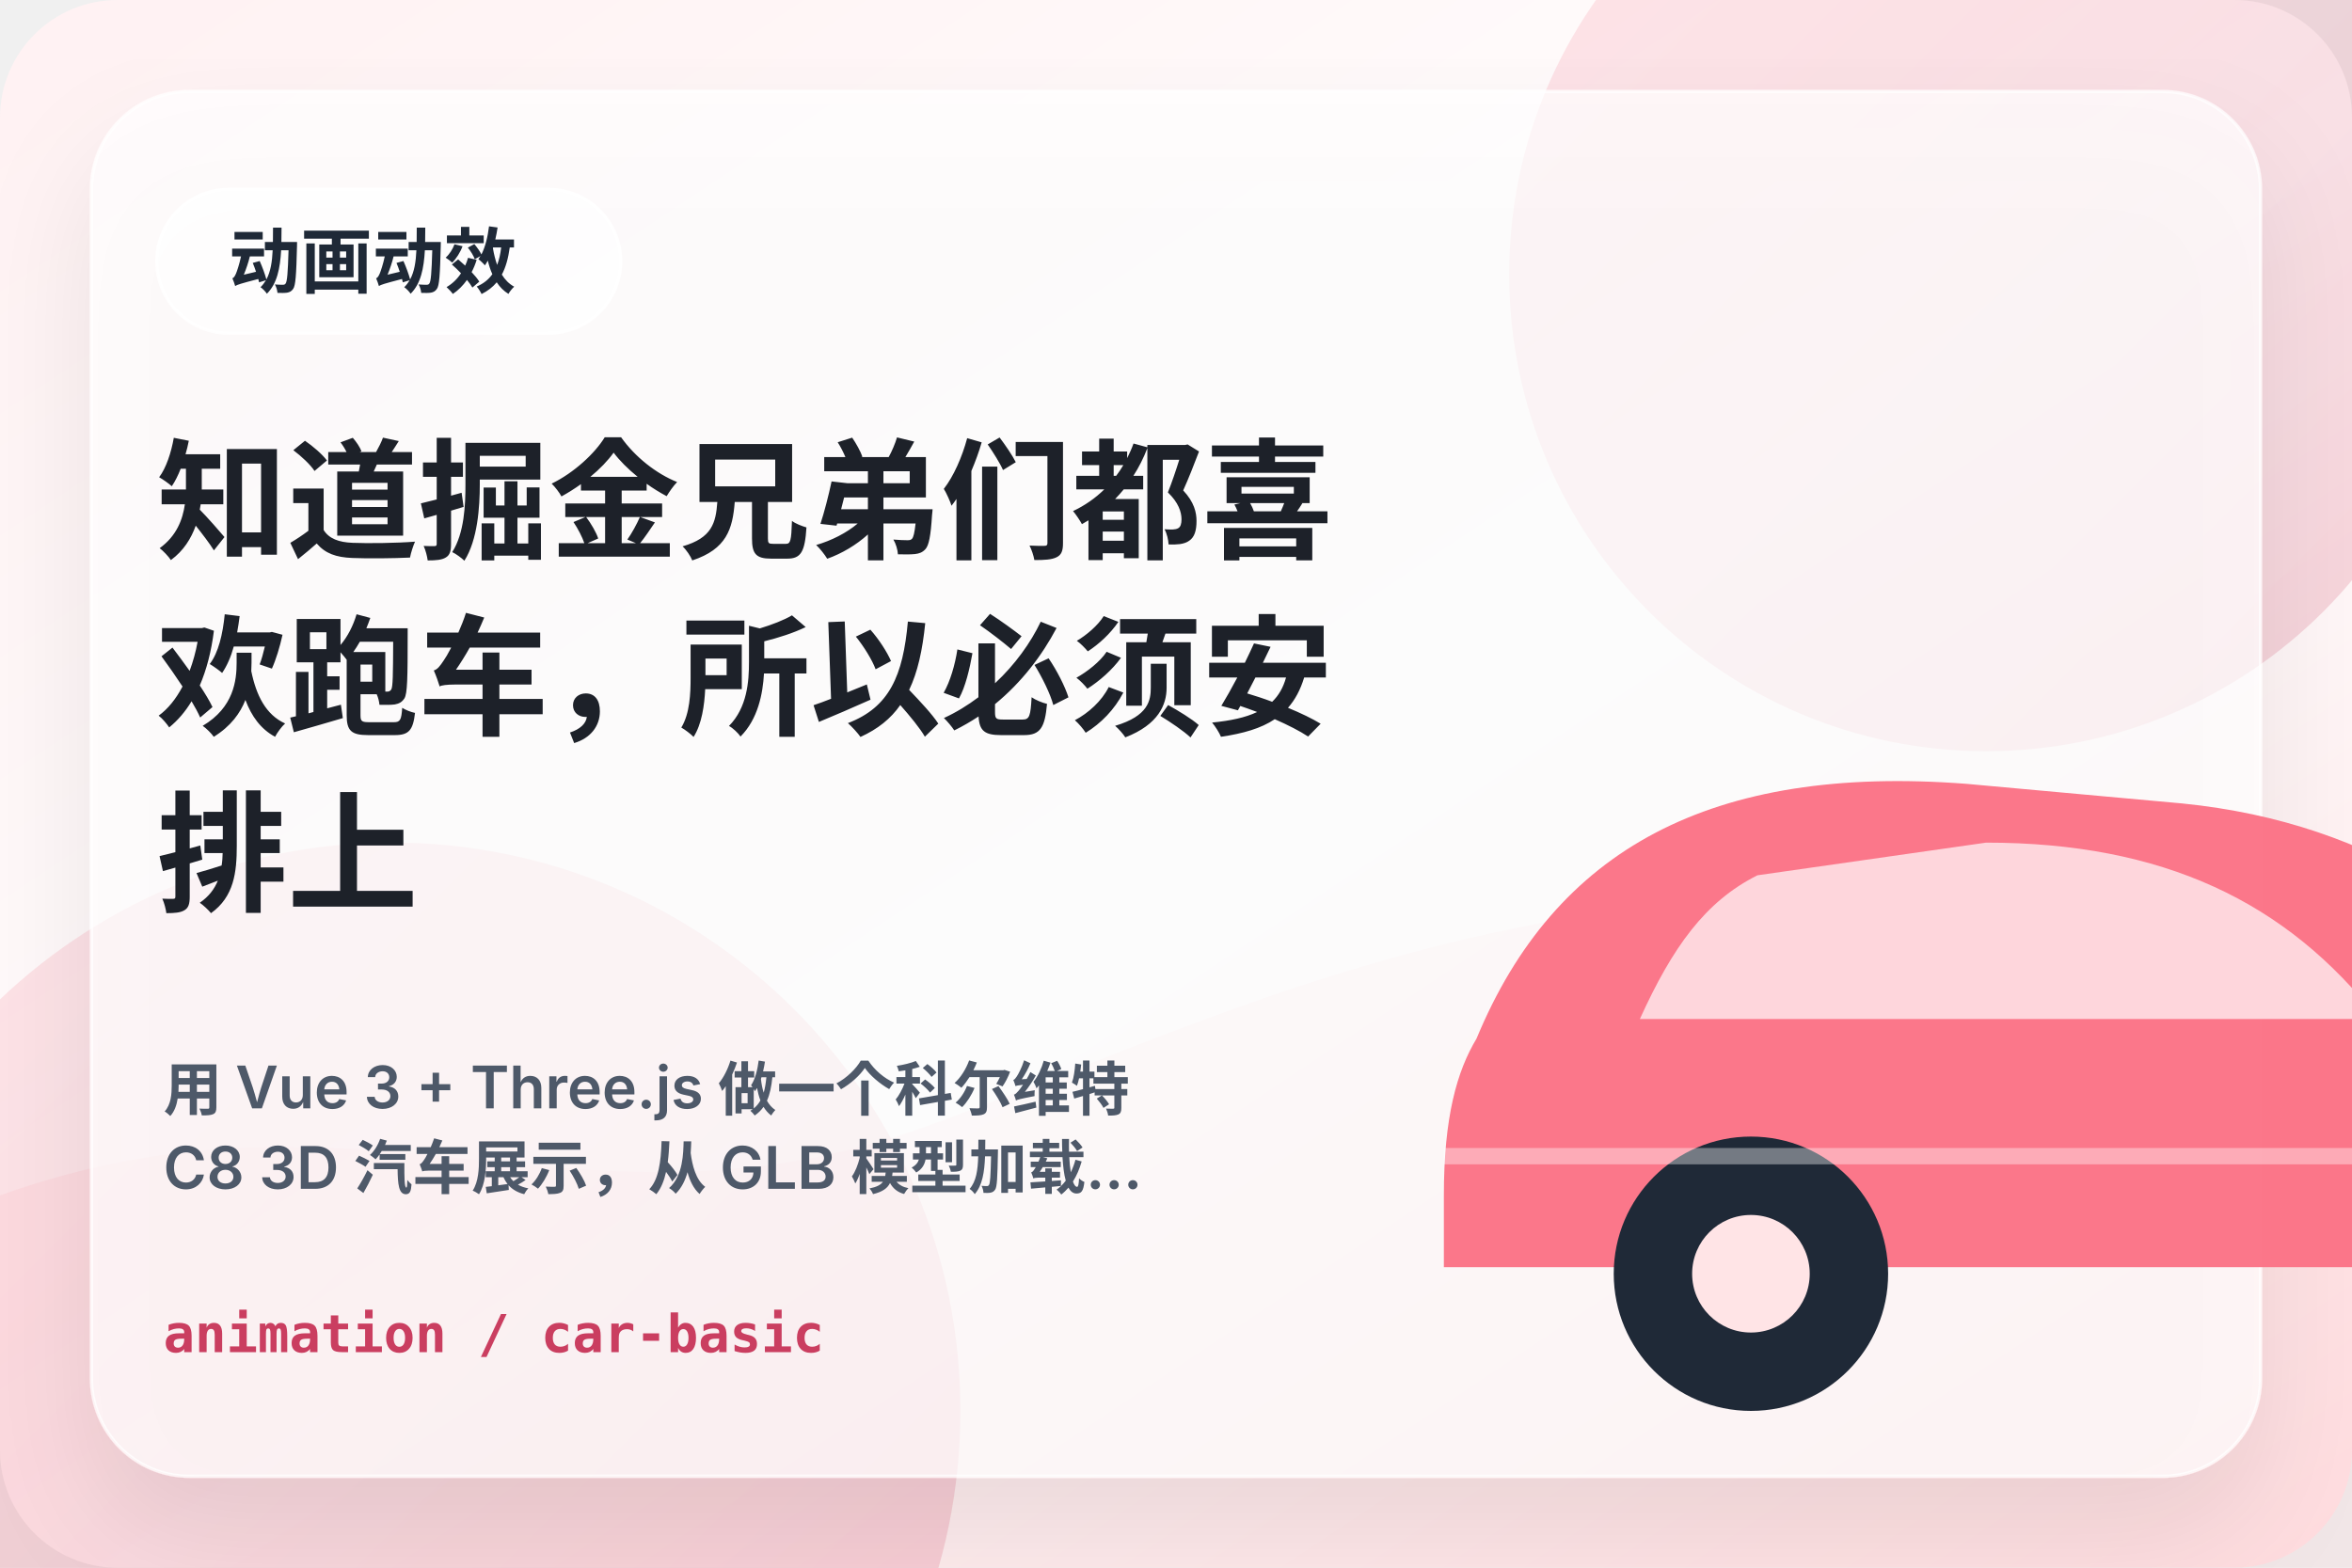
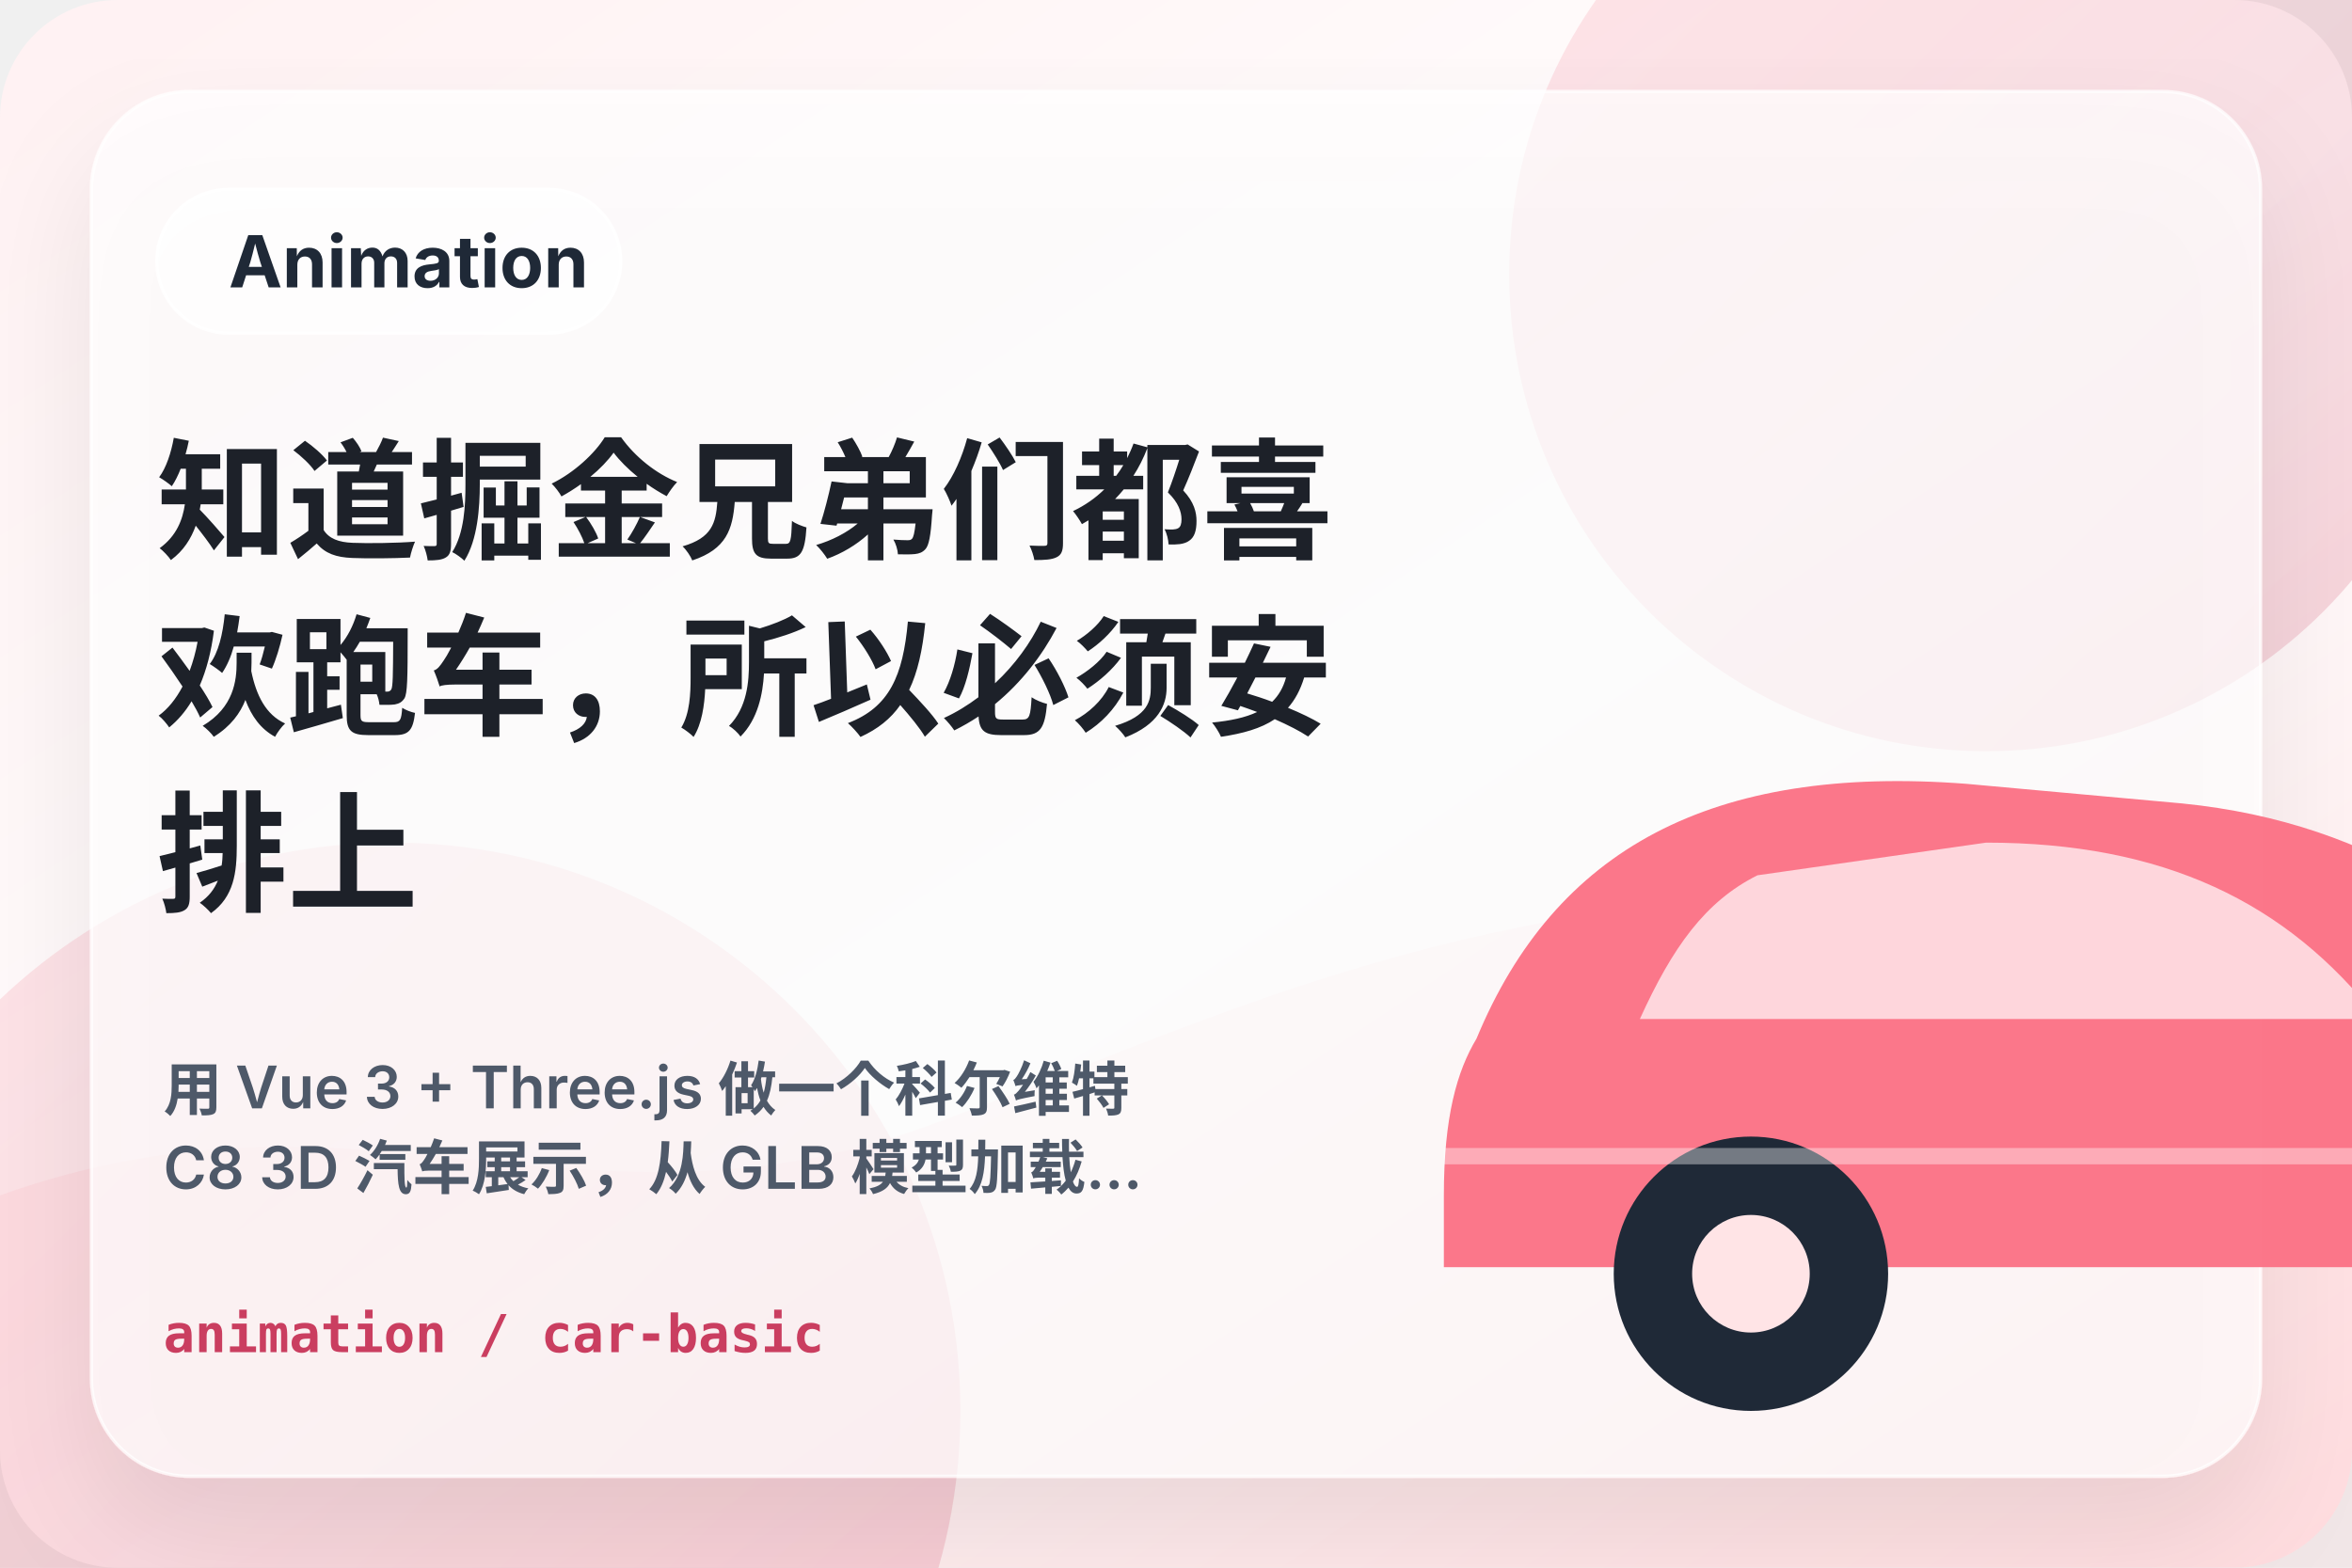
<svg xmlns="http://www.w3.org/2000/svg" viewBox="0 0 720 480" role="img" aria-labelledby="title desc">
  <defs>
    <linearGradient id="bg" x1="0" y1="0" x2="1" y2="1">
      <stop offset="0%" stop-color="#fff1f2" />
      <stop offset="54%" stop-color="#ffffff" />
      <stop offset="100%" stop-color="#ffe4e6" />
    </linearGradient>
    <linearGradient id="accent" x1="0" y1="0" x2="1" y2="1">
      <stop offset="0%" stop-color="#fb7185" />
      <stop offset="100%" stop-color="#be123c" />
    </linearGradient>
    <filter id="shadow" x="-20%" y="-20%" width="140%" height="150%">
      <feDropShadow dx="0" dy="18" stdDeviation="18" flood-color="#1d2129" flood-opacity="0.12" />
    </filter>
    <style>
      .bg {
        fill: url(#bg);
      }
      .orb {
        fill: url(#accent);
        opacity: 0.16;
      }
      .panel {
        fill: rgba(255, 255, 255, 0.68);
        stroke: rgba(255, 255, 255, 0.72);
        filter: url(#shadow);
      }
      .tag {
        fill: #1f2937;
        font:
          700 22px Inter,
          'Microsoft YaHei',
          sans-serif;
        letter-spacing: 0;
      }
      .tag-bg {
        fill: rgba(255, 255, 255, 0.72);
        stroke: rgba(255, 255, 255, 0.9);
      }
      .title-line {
        fill: #1d2129;
        font:
          800 40px Inter,
          'Microsoft YaHei',
          sans-serif;
        letter-spacing: 0;
      }
      .desc-line {
        fill: #4e5969;
        font:
          600 18px Inter,
          'Microsoft YaHei',
          sans-serif;
        letter-spacing: 0;
      }
      .slug {
        fill: #be123c;
        font:
          700 16px 'Cascadia Mono',
          Consolas,
          monospace;
        opacity: 0.8;
      }
    </style>
  </defs>
  <rect class="bg" width="720" height="480" rx="36" />
  <circle class="orb" cx="608" cy="84" r="146" />
  <circle class="orb" cx="120" cy="432" r="174" />
  <path d="M0 366 C112 326 178 384 286 344 C390 306 492 246 720 286 L720 480 L0 480 Z" fill="#fb7185" opacity="0.08" />
  <rect class="panel" x="28" y="28" width="664" height="424" rx="30" />
  <rect class="tag-bg" x="48" y="58" width="142" height="44" rx="22" />
-   <text class="tag" x="70" y="88">动画动效</text>
+   <text class="tag" x="70" y="88">Animation</text>
  <g transform="translate(424 224)">
    <path d="M28 94 C52 36 100 10 178 16 L244 22 C304 28 344 58 372 96 L418 104 C440 108 454 122 454 146 L454 164 L18 164 L18 142 C18 118 22 104 28 94 Z" fill="#fb7185" opacity="0.96" />
    <path d="M114 44 L184 34 C238 34 276 52 304 88 L78 88 C88 66 98 52 114 44 Z" fill="#ffffff" opacity="0.7" />
    <circle cx="112" cy="166" r="42" fill="#1f2937" />
    <circle cx="346" cy="166" r="42" fill="#1f2937" />
    <circle cx="112" cy="166" r="18" fill="#ffe4e6" />
    <circle cx="346" cy="166" r="18" fill="#ffe4e6" />
    <path d="M18 130 L442 130" stroke="#ffffff" stroke-width="5" opacity="0.38" />
    <path d="M300 104 L412 104" stroke="#ffffff" stroke-width="8" stroke-linecap="round" opacity="0.46" />
  </g>
  <text class="title-line" x="48" y="168">知道掘金兄弟们都喜</text>
  <text class="title-line" x="48" y="222">欢跑车，所以必须安</text>
  <text class="title-line" x="48" y="276">排上</text>
  <text class="desc-line" x="50" y="340">用 Vue 3 + Three.js 做一个科尔维特</text>
  <text class="desc-line" x="50" y="364">C8 3D 汽车展示，从 GLB 模型加载...</text>
  <text class="slug" x="50" y="414">animation / car-basic</text>
</svg>
